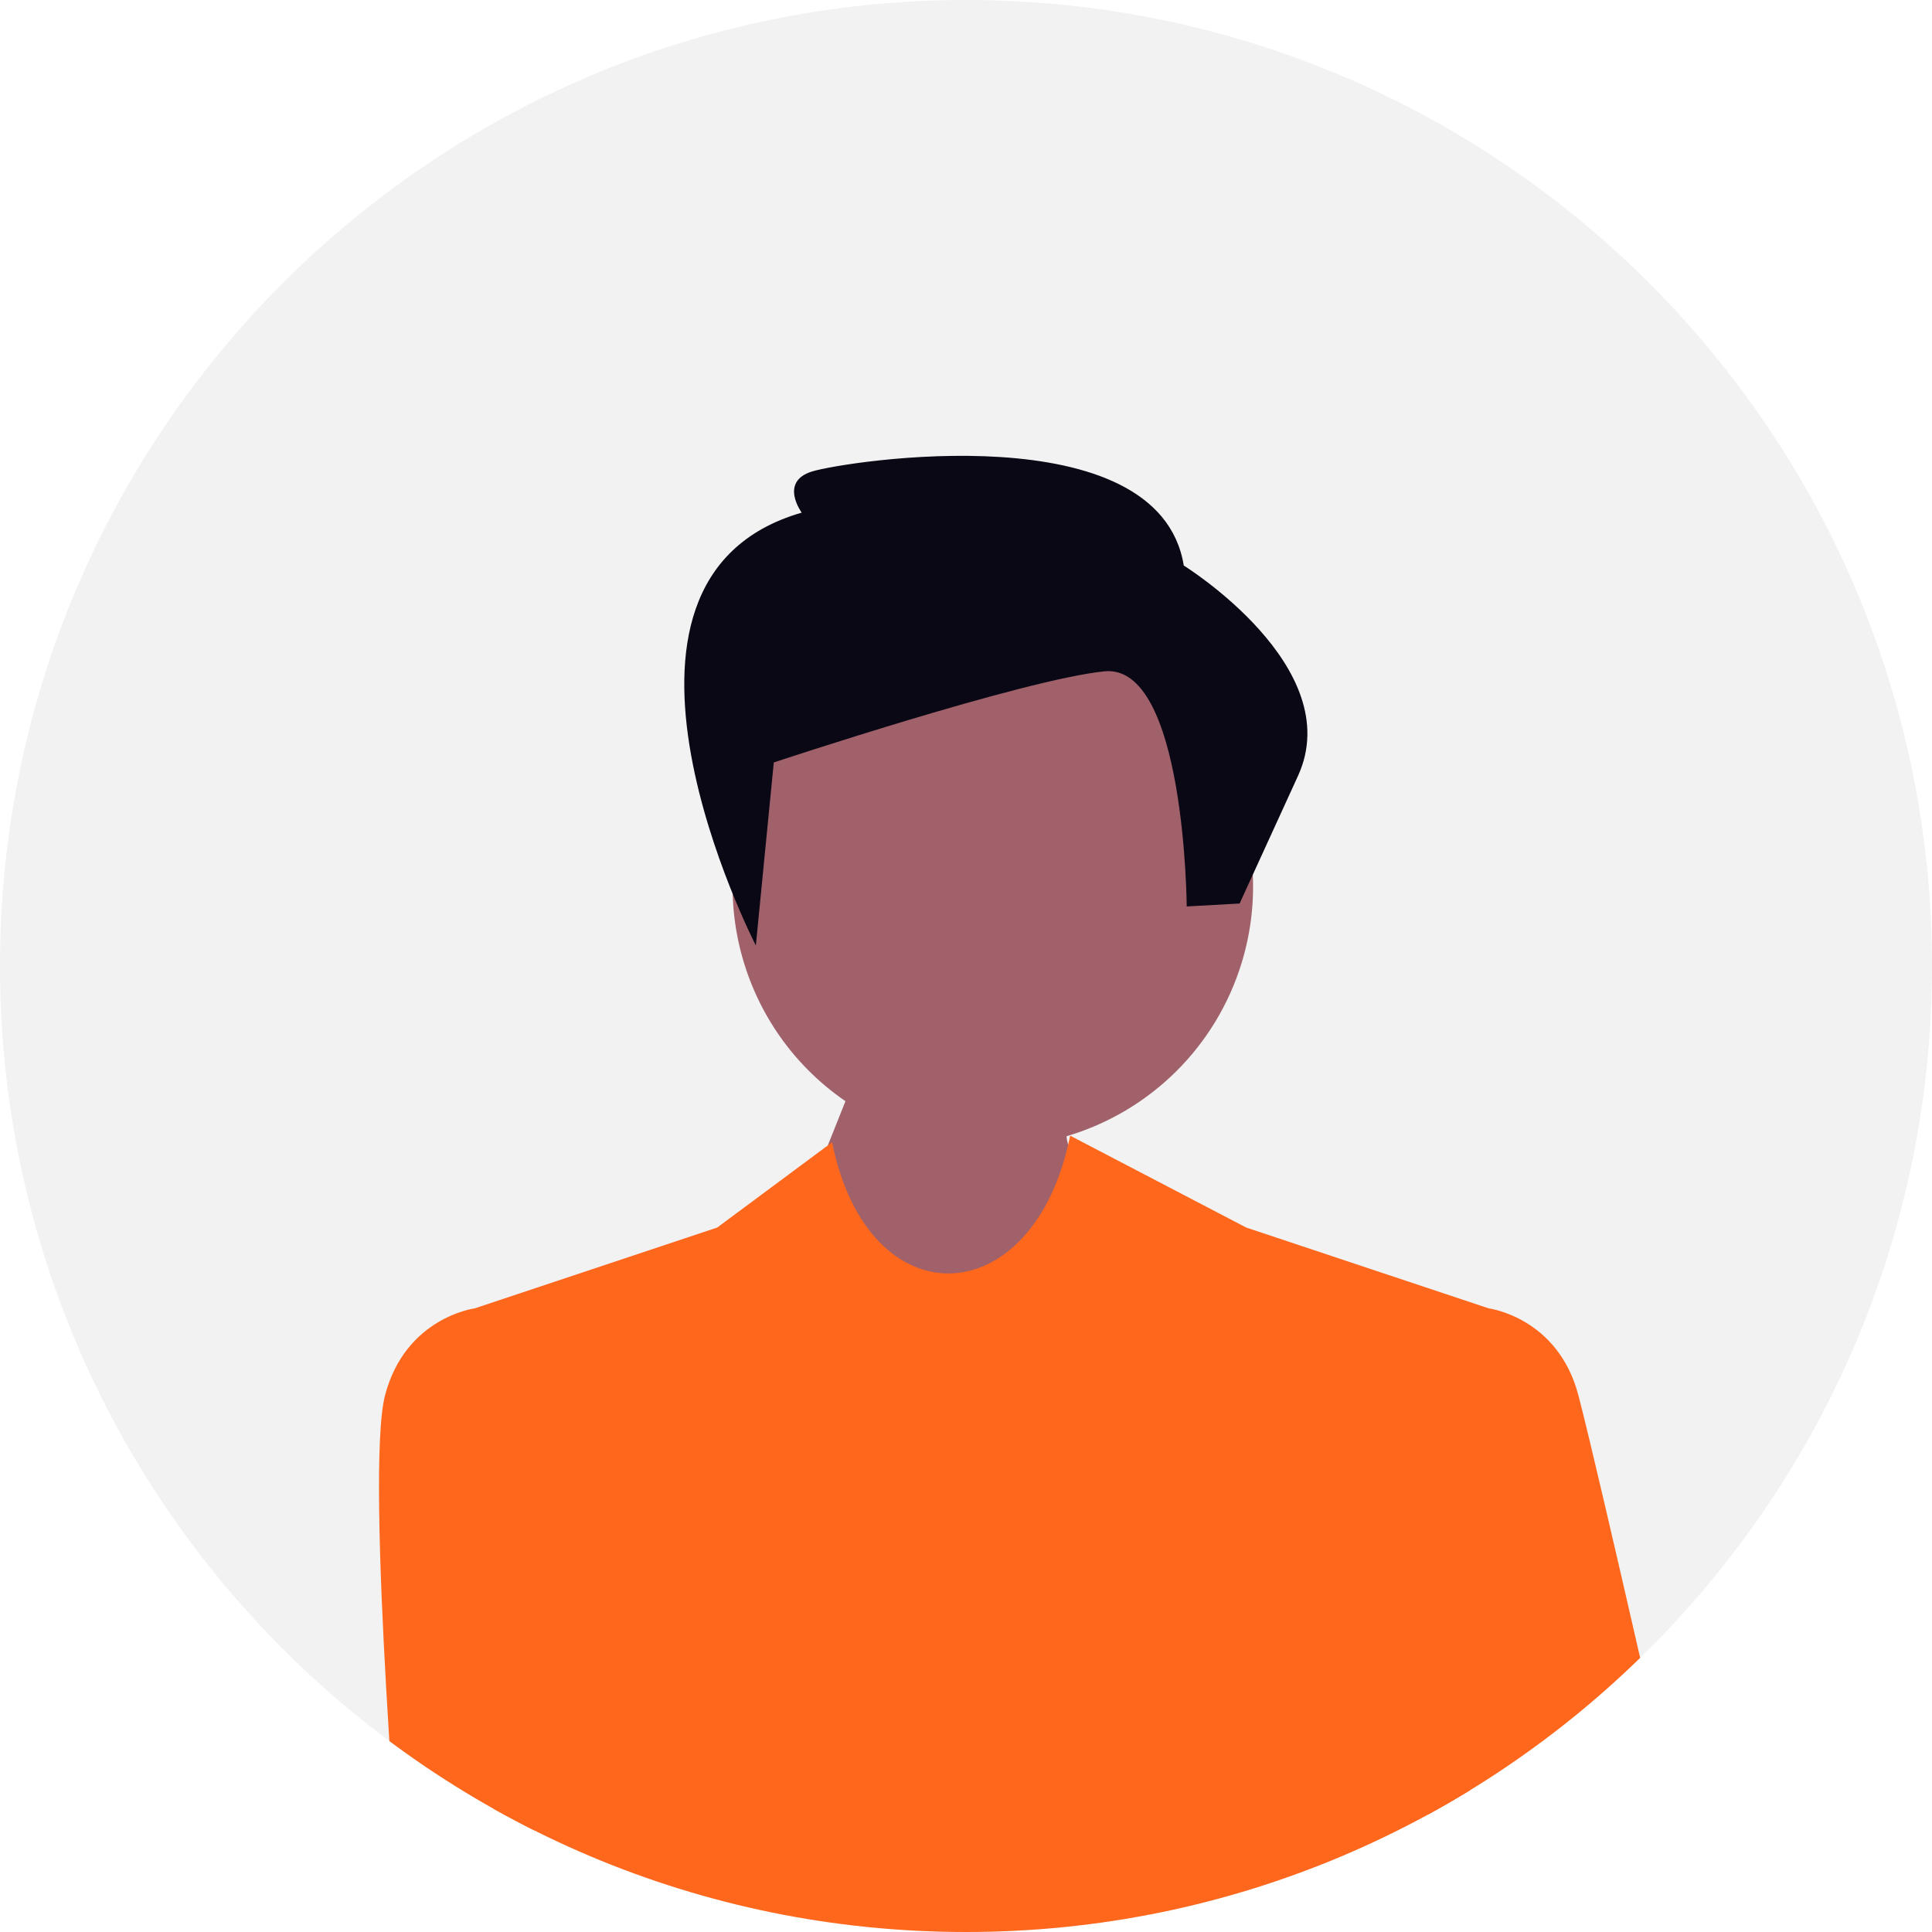
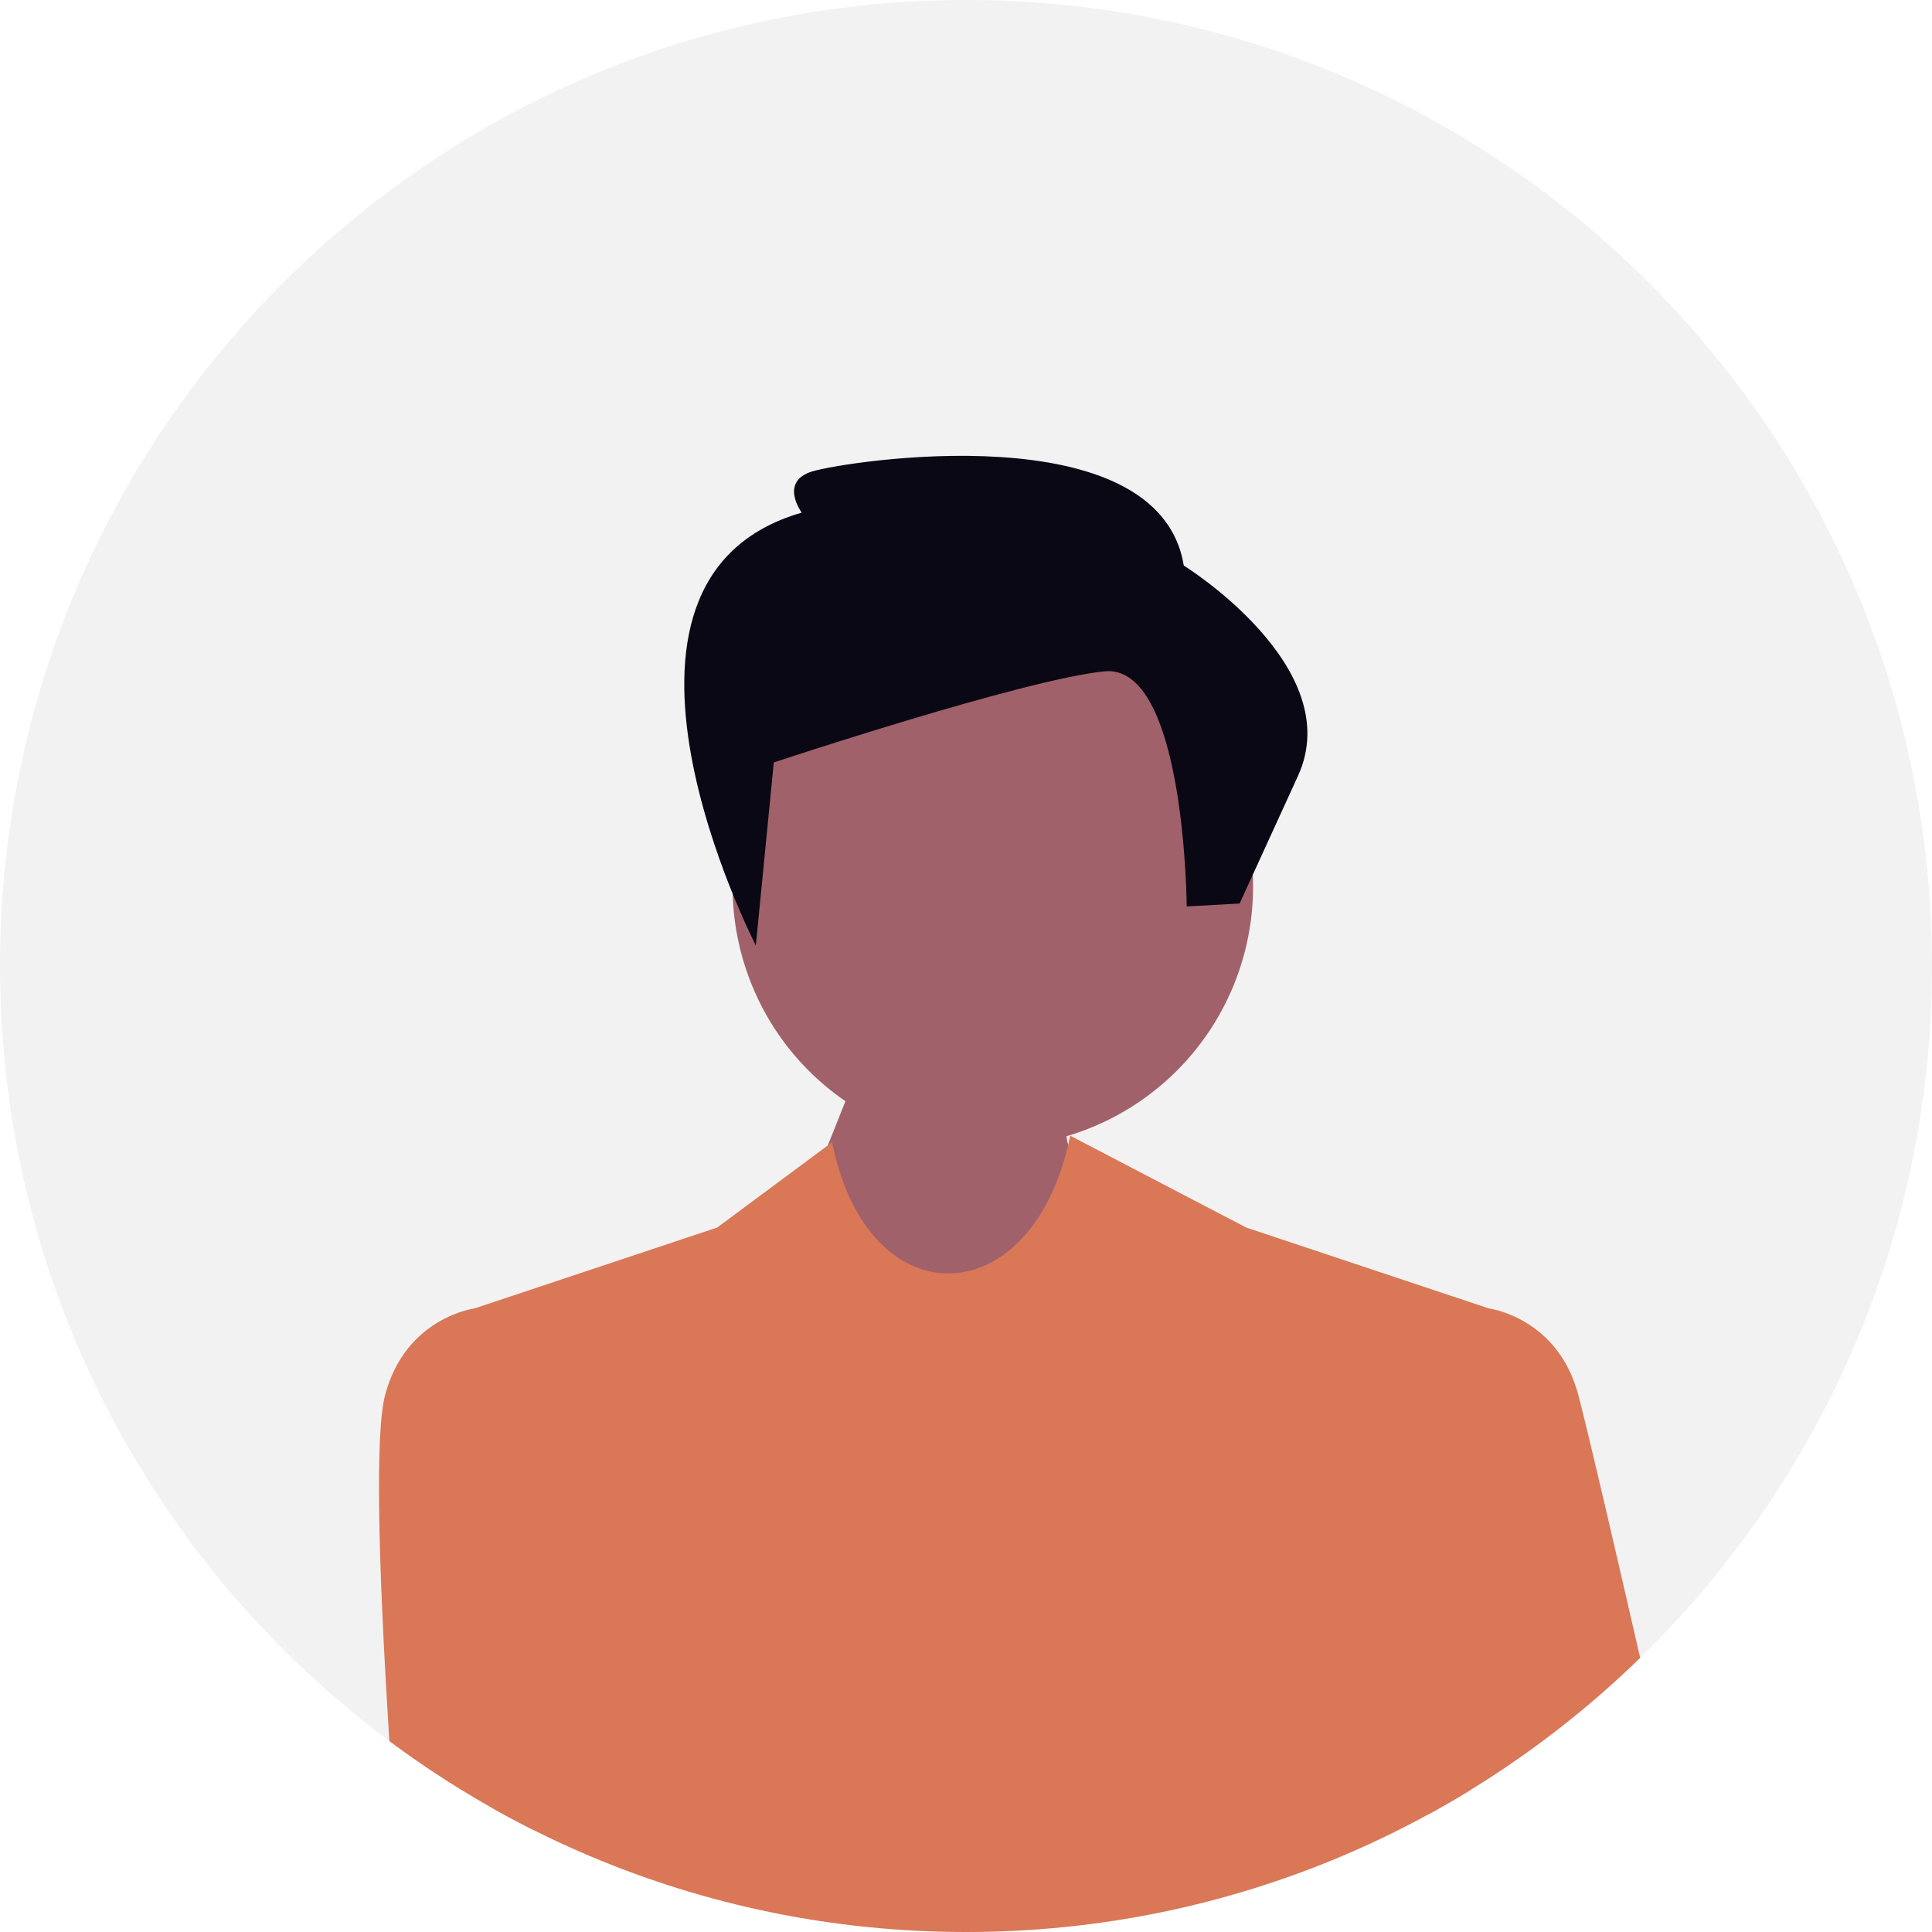
<svg xmlns="http://www.w3.org/2000/svg" width="640" height="640" viewBox="0 0 640 640" role="img" artist="Katerina Limpitsouni" source="https://undraw.co/">
  <defs>
    <clipPath id="a-96">
      <circle cx="320" cy="320" r="320" transform="translate(-6887 -15230)" fill="none" stroke="#707070" stroke-width="1" />
    </clipPath>
  </defs>
  <g transform="translate(-640 -220)">
    <circle cx="320" cy="320" r="320" transform="translate(640 220)" fill="#f2f2f2" />
    <g transform="translate(7527 15450)" clip-path="url(#a-96)">
      <g transform="translate(-7107 -15079)">
        <path d="M631.3,168a86.2,86.2,0,1,0-131.232,45.789L447.449,345.682l258.486-21.906s-130.944-70.3-132.623-98.389A86.112,86.112,0,0,0,631.3,168Z" fill="#a0616a" />
-         <path d="M693.129,291.664l20.021-9.249s22.872,2.916,29.694,28.721,37.97,164.049,37.97,164.049,18.247,18.007,7.789,42.838c0,0,3.643,27.5-7.789,31.643s-88.021,63.265-88.021,63.265l.337-321.266Z" fill="#fe671c" />
-         <path d="M632.829,255.642,574.5,225.2c-11.934,59.384-66.926,61.574-78.86,2.191l-38.058,28.251-80.321,26.773,11.683,311.424,163.034-.47.012.47H701.467L713.15,282.415l-80.321-26.773Z" fill="#fe671c" />
-         <path d="M397.284,291.664l-20.021-9.249s-22.872,2.916-29.694,28.721,5.841,175,5.841,175-18.247,18.007-7.789,42.838c0,0-3.643,27.5,7.789,31.643s43.873,5.974,43.873,5.974V291.664Z" fill="#fe671c" />
+         <path d="M693.129,291.664l20.021-9.249s22.872,2.916,29.694,28.721,37.97,164.049,37.97,164.049,18.247,18.007,7.789,42.838c0,0,3.643,27.5-7.789,31.643s-88.021,63.265-88.021,63.265l.337-321.266Z" fill="#d97757" />
+         <path d="M632.829,255.642,574.5,225.2c-11.934,59.384-66.926,61.574-78.86,2.191l-38.058,28.251-80.321,26.773,11.683,311.424,163.034-.47.012.47H701.467L713.15,282.415l-80.321-26.773Z" fill="#d97757" />
+         <path d="M397.284,291.664l-20.021-9.249s-22.872,2.916-29.694,28.721,5.841,175,5.841,175-18.247,18.007-7.789,42.838c0,0-3.643,27.5,7.789,31.643s43.873,5.974,43.873,5.974V291.664Z" fill="#d97757" />
        <path d="M476.326,101.572l-5.943,60.63S408.019,41.194,485.575,18.818c0,0-7.553-10.227,3.408-13.63S603.857-14.532,612.14,36.342c0,0,54.285,33.645,37.856,69.642L630.639,148.3l-17.524.974s-.494-80.569-27.26-77.887S476.326,101.572,476.326,101.572Z" fill="#090814" />
      </g>
    </g>
  </g>
</svg>
